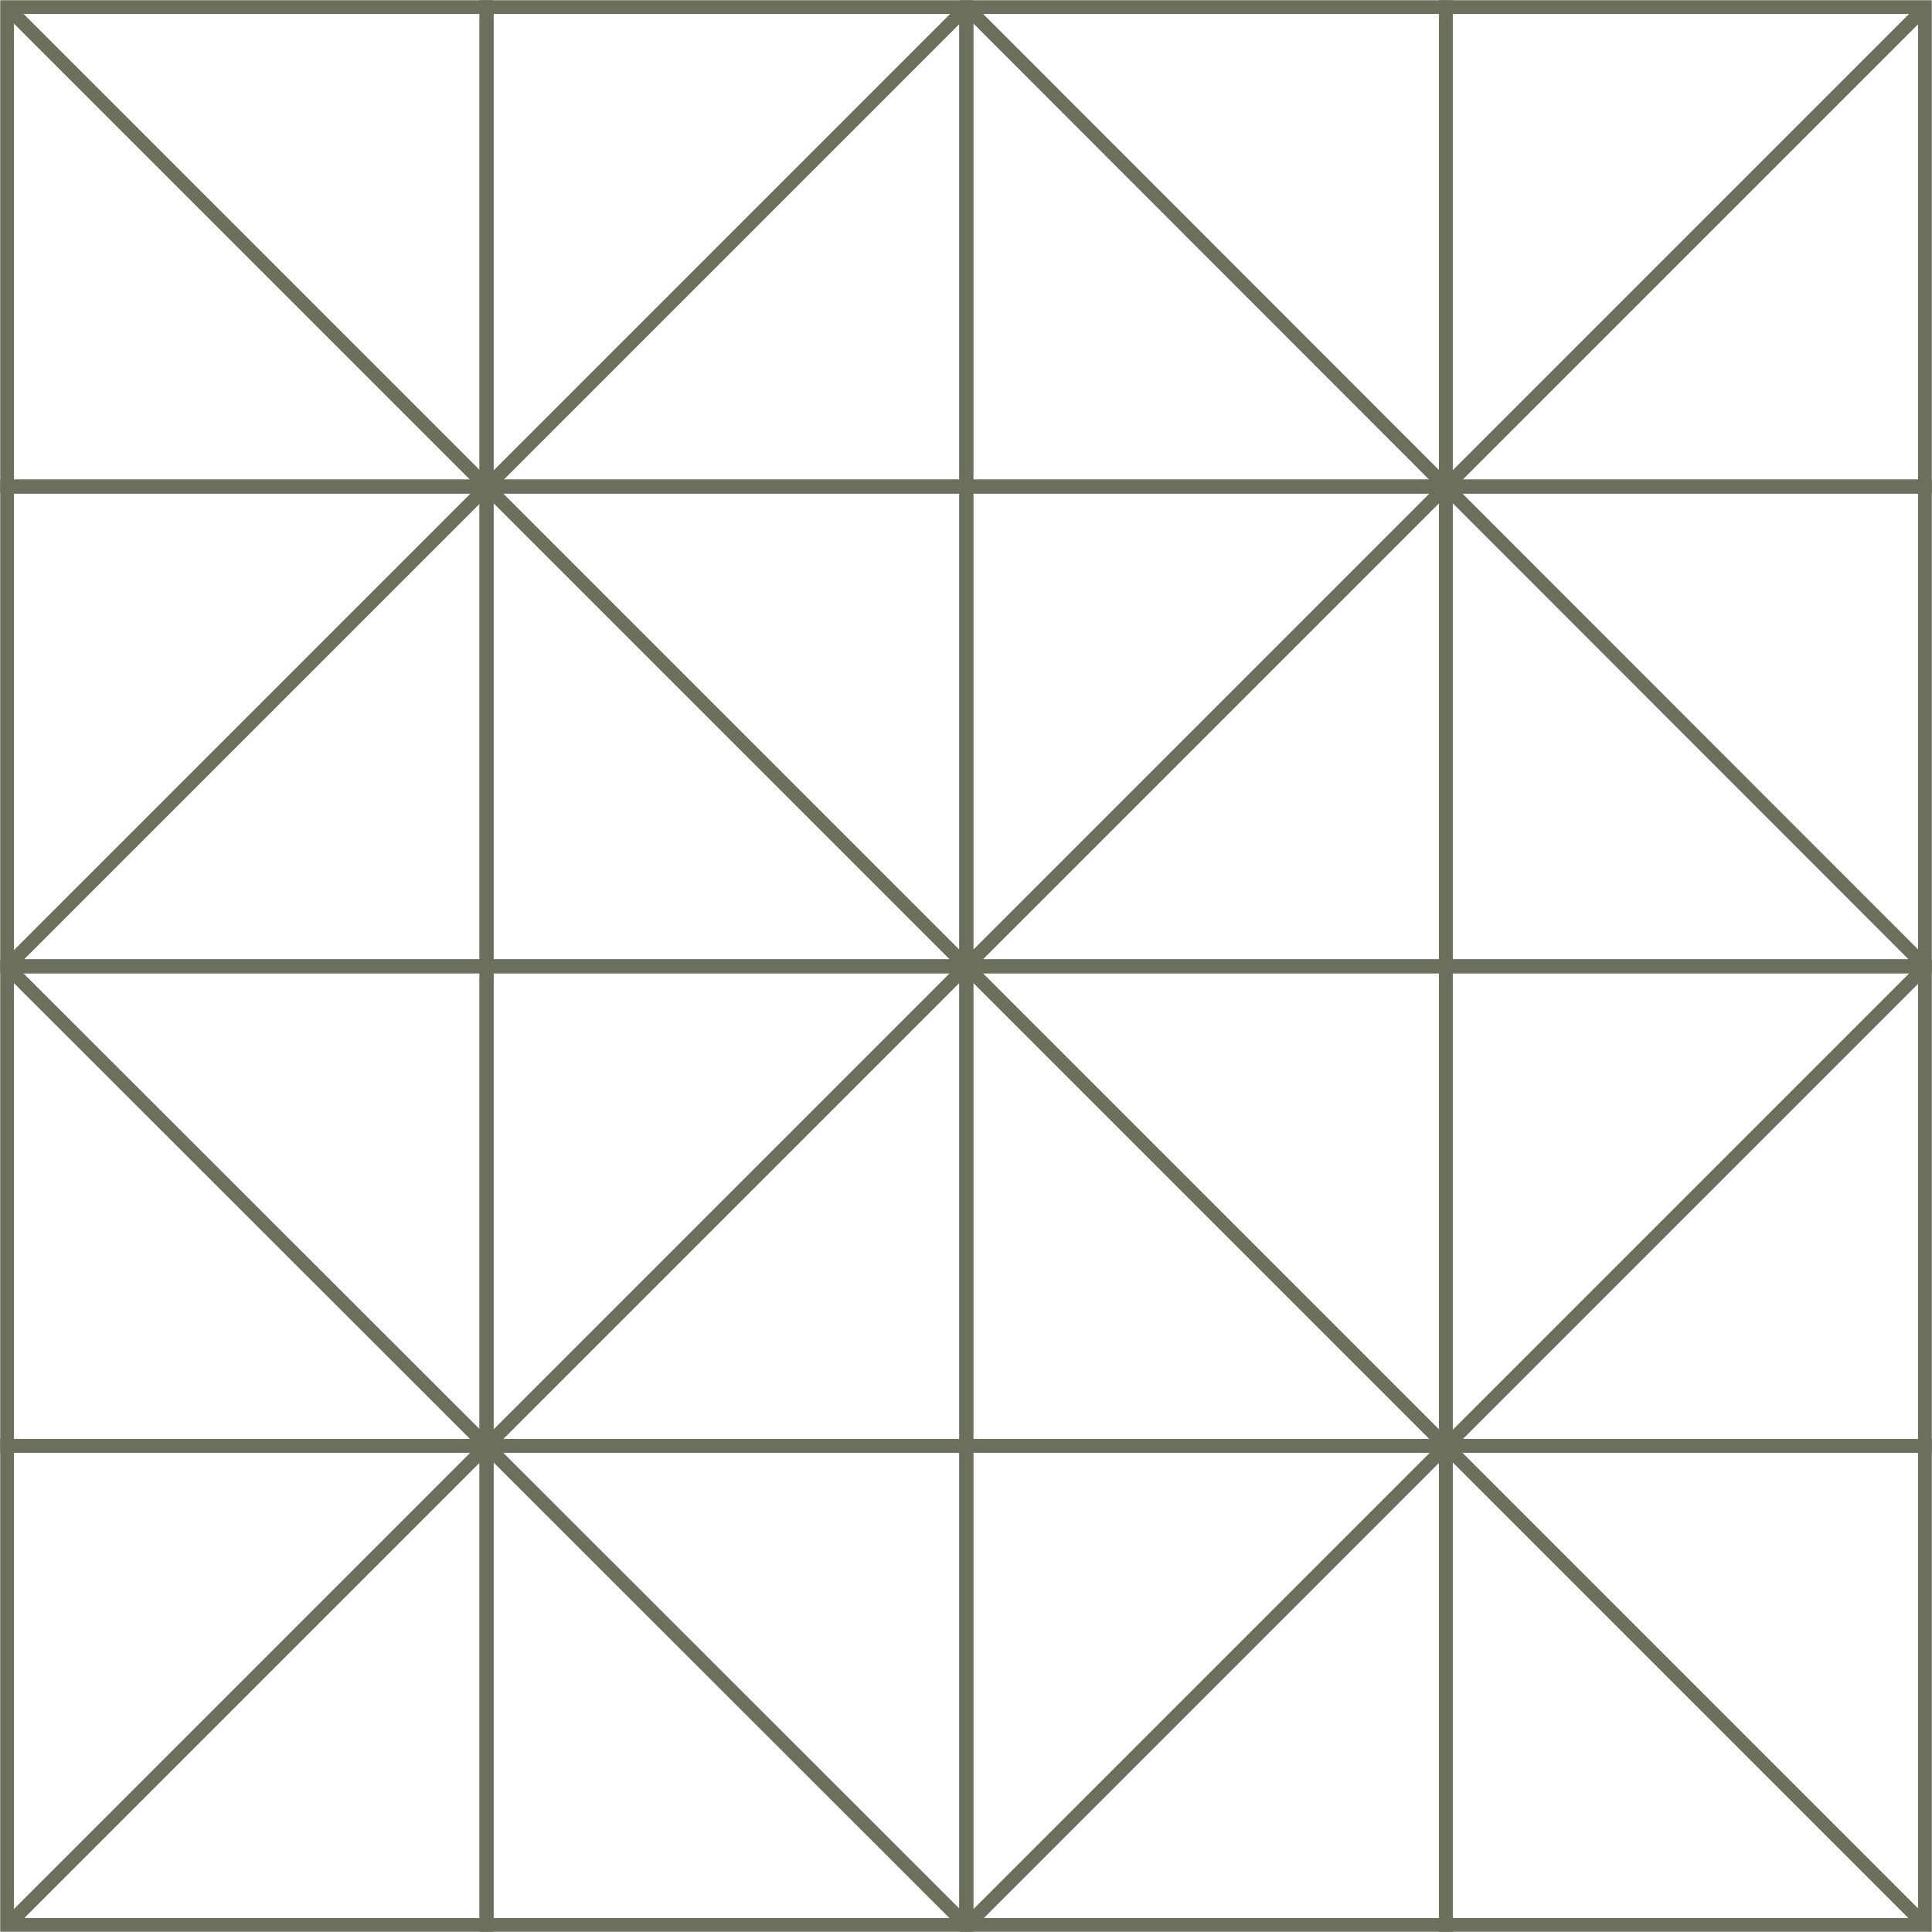
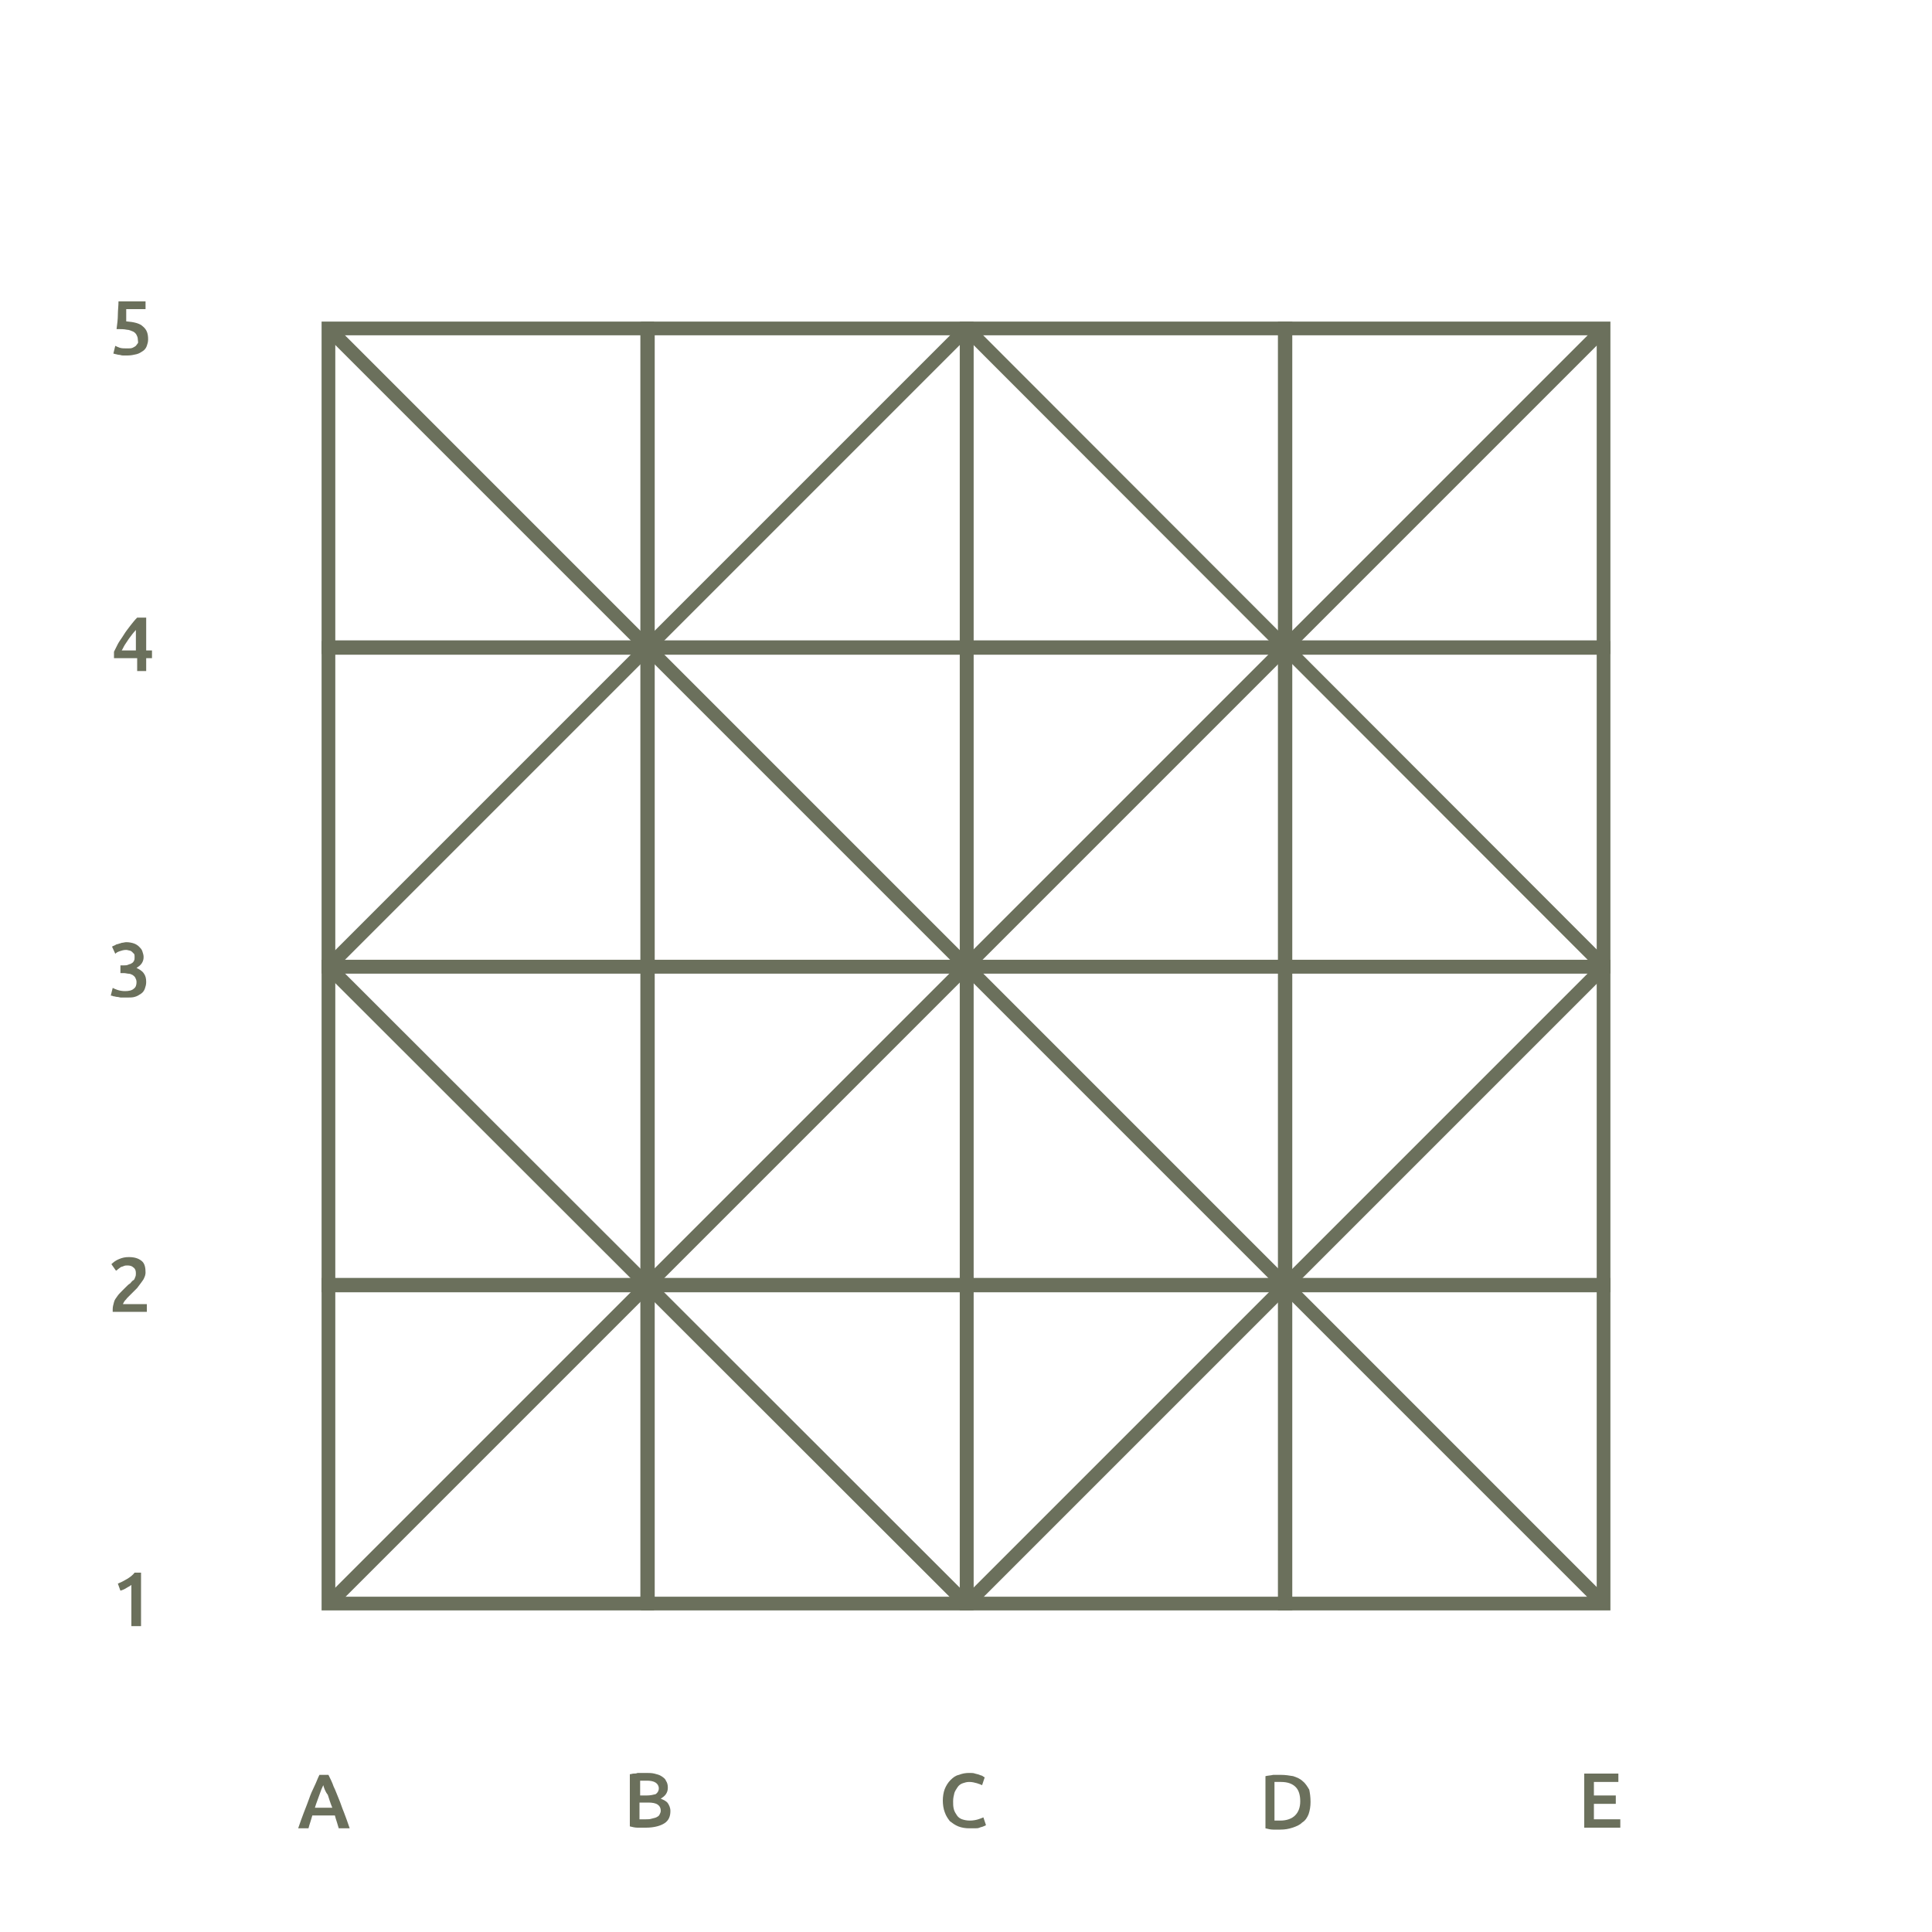
- <svg xmlns="http://www.w3.org/2000/svg" version="1.1" id="Layer_1" width="300" height="300" viewBox="0 0 300 300" style="overflow:visible;enable-background:new 0 0 300 300;" xml:space="preserve">
-   <rect x="224.5" y="1.1" style="fill:none;stroke:#6B705C;stroke-width:2.128;" width="74.4" height="74.4" />
-   <rect x="224.5" y="75.6" style="fill:none;stroke:#6B705C;stroke-width:2.128;" width="74.4" height="74.4" />
-   <rect x="224.5" y="150.1" style="fill:none;stroke:#6B705C;stroke-width:2.128;" width="74.4" height="74.4" />
-   <rect x="224.5" y="224.5" style="fill:none;stroke:#6B705C;stroke-width:2.128;" width="74.4" height="74.4" />
-   <rect x="150.1" y="1.1" style="fill:none;stroke:#6B705C;stroke-width:2.128;" width="74.4" height="74.4" />
-   <rect x="150.1" y="75.6" style="fill:none;stroke:#6B705C;stroke-width:2.128;" width="74.4" height="74.4" />
-   <rect x="150.1" y="150.1" style="fill:none;stroke:#6B705C;stroke-width:2.128;" width="74.4" height="74.4" />
-   <rect x="150.1" y="224.5" style="fill:none;stroke:#6B705C;stroke-width:2.128;" width="74.4" height="74.4" />
-   <rect x="75.6" y="1.1" style="fill:none;stroke:#6B705C;stroke-width:2.128;" width="74.4" height="74.4" />
-   <rect x="75.6" y="75.6" style="fill:none;stroke:#6B705C;stroke-width:2.128;" width="74.4" height="74.4" />
-   <rect x="75.6" y="150.1" style="fill:none;stroke:#6B705C;stroke-width:2.128;" width="74.4" height="74.4" />
-   <rect x="75.6" y="224.5" style="fill:none;stroke:#6B705C;stroke-width:2.128;" width="74.4" height="74.4" />
-   <rect x="1.1" y="1.1" style="fill:none;stroke:#6B705C;stroke-width:2.128;" width="74.4" height="74.4" />
-   <rect x="1.1" y="75.6" style="fill:none;stroke:#6B705C;stroke-width:2.128;" width="74.4" height="74.4" />
-   <rect x="1.1" y="150.1" style="fill:none;stroke:#6B705C;stroke-width:2.128;" width="74.4" height="74.4" />
-   <rect x="1.1" y="224.5" style="fill:none;stroke:#6B705C;stroke-width:2.128;" width="74.4" height="74.4" />
-   <line style="fill:none;stroke:#6B705C;stroke-width:2.128;" x1="1.1" y1="1.1" x2="299" y2="299" />
-   <line style="fill:none;stroke:#6B705C;stroke-width:2.128;" x1="1.1" y1="150.1" x2="150.1" y2="299" />
-   <line style="fill:none;stroke:#6B705C;stroke-width:2.128;" x1="150.1" y1="1.1" x2="299" y2="150.1" />
-   <line style="fill:none;stroke:#6B705C;stroke-width:2.128;" x1="1.1" y1="299" x2="299" y2="1.1" />
-   <line style="fill:none;stroke:#6B705C;stroke-width:2.128;" x1="150.1" y1="299" x2="299" y2="150.1" />
-   <line style="fill:none;stroke:#6B705C;stroke-width:2.128;" x1="1.1" y1="150.1" x2="150.1" y2="1.1" />
+ <svg xmlns="http://www.w3.org/2000/svg" version="1.1" id="Layer_1" x="0px" y="0px" viewBox="0 0 300 300" style="enable-background:new 0 0 300 300;" xml:space="preserve">
+   <style type="text/css">
+ 	.st0{fill:none;stroke:#6B705C;stroke-width:2.128;}
+ 	.st1{fill:none;stroke:#6B705C;stroke-width:2.128;}
+ 	.st2{fill:#6B705C;}
+ </style>
+   <rect x="199.5" y="51" class="st0" width="49.5" height="49.5" />
+   <rect x="199.5" y="100.6" class="st0" width="49.5" height="49.5" />
+   <rect x="199.5" y="150.1" class="st0" width="49.5" height="49.5" />
+   <rect x="199.5" y="199.5" class="st0" width="49.5" height="49.5" />
+   <rect x="150.1" y="51" class="st0" width="49.5" height="49.5" />
+   <rect x="150.1" y="100.6" class="st0" width="49.5" height="49.5" />
+   <rect x="150.1" y="150.1" class="st0" width="49.5" height="49.5" />
+   <rect x="150.1" y="199.5" class="st0" width="49.5" height="49.5" />
+   <rect x="100.6" y="51" class="st0" width="49.5" height="49.5" />
+   <rect x="100.6" y="100.6" class="st0" width="49.5" height="49.5" />
+   <rect x="100.6" y="150.1" class="st0" width="49.5" height="49.5" />
+   <rect x="100.6" y="199.5" class="st0" width="49.5" height="49.5" />
+   <rect x="51" y="51" class="st0" width="49.5" height="49.5" />
+   <rect x="51" y="100.6" class="st0" width="49.5" height="49.5" />
+   <rect x="51" y="150.1" class="st0" width="49.5" height="49.5" />
+   <rect x="51" y="199.5" class="st0" width="49.5" height="49.5" />
+   <line class="st1" x1="51" y1="51" x2="249.1" y2="249.1" />
+   <line class="st1" x1="51" y1="150.1" x2="150.1" y2="249.1" />
+   <line class="st1" x1="150.1" y1="51" x2="249.1" y2="150.1" />
+   <line class="st1" x1="51" y1="249.1" x2="249.1" y2="51" />
+   <line class="st1" x1="150.1" y1="249.1" x2="249.1" y2="150.1" />
+   <line class="st1" x1="51" y1="150.1" x2="150.1" y2="51" />
+   <path class="st2" d="M18.3,245.9c0.5-0.2,0.9-0.4,1.4-0.7c0.5-0.3,0.9-0.6,1.2-1h1v8.3h-1.5v-6.4c-0.2,0.2-0.5,0.3-0.8,0.5  c-0.3,0.2-0.6,0.3-0.9,0.4L18.3,245.9z" />
+   <path class="st2" d="M22.6,197.6c0,0.3-0.1,0.6-0.2,0.8c-0.1,0.3-0.3,0.5-0.5,0.8c-0.2,0.3-0.4,0.5-0.6,0.8  c-0.2,0.2-0.5,0.5-0.7,0.7c-0.1,0.1-0.3,0.3-0.4,0.4c-0.2,0.2-0.3,0.3-0.5,0.5c-0.1,0.2-0.3,0.3-0.4,0.5c-0.1,0.2-0.2,0.3-0.2,0.4  h3.7v1.2h-5.3c0-0.1,0-0.1,0-0.2c0-0.1,0-0.2,0-0.2c0-0.4,0.1-0.7,0.2-1.1s0.3-0.6,0.5-0.9c0.2-0.3,0.4-0.5,0.7-0.8  c0.2-0.2,0.5-0.5,0.7-0.7c0.2-0.2,0.4-0.4,0.6-0.5c0.2-0.2,0.3-0.4,0.5-0.5s0.2-0.3,0.3-0.5c0.1-0.2,0.1-0.4,0.1-0.6  c0-0.4-0.1-0.7-0.4-0.9c-0.2-0.2-0.5-0.3-0.9-0.3c-0.2,0-0.4,0-0.6,0.1c-0.2,0.1-0.4,0.1-0.5,0.2c-0.1,0.1-0.3,0.2-0.4,0.3  s-0.2,0.2-0.3,0.2l-0.7-1c0.3-0.3,0.7-0.6,1.2-0.8s0.9-0.3,1.5-0.3c0.9,0,1.5,0.2,2,0.6S22.6,196.9,22.6,197.6z" />
+   <path class="st2" d="M19.5,154.9c-0.2,0-0.4,0-0.7,0c-0.2,0-0.4-0.1-0.6-0.1s-0.4-0.1-0.6-0.1c-0.2-0.1-0.3-0.1-0.4-0.1l0.3-1.2  c0.2,0.1,0.4,0.2,0.7,0.3c0.3,0.1,0.7,0.2,1.2,0.2c0.6,0,1.1-0.1,1.4-0.4c0.3-0.2,0.4-0.6,0.4-1c0-0.3-0.1-0.5-0.2-0.7  c-0.1-0.2-0.3-0.3-0.4-0.4c-0.2-0.1-0.4-0.2-0.6-0.2s-0.5-0.1-0.8-0.1h-0.5v-1.2h0.6c0.2,0,0.4,0,0.6-0.1s0.4-0.1,0.5-0.2  c0.2-0.1,0.3-0.2,0.4-0.4c0.1-0.2,0.1-0.3,0.1-0.6c0-0.2,0-0.4-0.1-0.5c-0.1-0.1-0.2-0.2-0.3-0.3c-0.1-0.1-0.3-0.2-0.4-0.2  s-0.3-0.1-0.5-0.1c-0.4,0-0.7,0.1-1,0.2c-0.3,0.1-0.5,0.2-0.7,0.4l-0.5-1.1c0.1-0.1,0.2-0.1,0.4-0.2c0.2-0.1,0.3-0.2,0.5-0.2  c0.2-0.1,0.4-0.1,0.6-0.2c0.2,0,0.5-0.1,0.7-0.1c0.5,0,0.9,0.1,1.2,0.2s0.6,0.3,0.8,0.5s0.4,0.4,0.5,0.7c0.1,0.3,0.2,0.6,0.2,0.9  c0,0.4-0.1,0.7-0.3,1s-0.5,0.5-0.8,0.7c0.4,0.2,0.8,0.4,1.1,0.8c0.3,0.4,0.4,0.8,0.4,1.4c0,0.4-0.1,0.7-0.2,1  c-0.1,0.3-0.3,0.6-0.6,0.8c-0.3,0.2-0.6,0.4-1,0.5C20.6,154.9,20.1,154.9,19.5,154.9z" />
+   <path class="st2" d="M22.7,95.9v5.1h0.9v1.2h-0.9v2h-1.4v-2h-3.6v-1c0.2-0.4,0.4-0.8,0.6-1.2s0.6-0.9,0.9-1.4c0.3-0.5,0.7-1,1-1.4  c0.4-0.5,0.7-0.9,1.1-1.3H22.7z M21.2,97.7c-0.2,0.2-0.4,0.5-0.6,0.7c-0.2,0.3-0.4,0.5-0.6,0.8s-0.4,0.6-0.6,0.9  c-0.2,0.3-0.3,0.6-0.5,0.9h2.2V97.7z" />
+   <path class="st2" d="M21.4,52.7c0-0.3-0.1-0.5-0.2-0.7s-0.3-0.4-0.5-0.5c-0.3-0.1-0.6-0.3-1-0.3c-0.4-0.1-1-0.1-1.6-0.1  c0.1-0.8,0.2-1.5,0.2-2.2c0-0.7,0.1-1.4,0.1-2.1h4.2V48h-3c0,0.1,0,0.3,0,0.5s0,0.3,0,0.5c0,0.2,0,0.3,0,0.5c0,0.2,0,0.3,0,0.4  c1.2,0.1,2.1,0.3,2.6,0.8c0.6,0.5,0.8,1.1,0.8,2c0,0.4-0.1,0.7-0.2,1c-0.1,0.3-0.3,0.6-0.6,0.8c-0.3,0.2-0.6,0.4-1,0.5  c-0.4,0.1-0.9,0.2-1.4,0.2c-0.2,0-0.4,0-0.7,0s-0.4-0.1-0.6-0.1c-0.2,0-0.4-0.1-0.5-0.1s-0.3-0.1-0.4-0.1l0.3-1.2  c0.2,0.1,0.4,0.2,0.7,0.3s0.7,0.1,1.2,0.1c0.3,0,0.6,0,0.8-0.1c0.2-0.1,0.4-0.2,0.5-0.3s0.2-0.3,0.3-0.4S21.4,52.9,21.4,52.7z" />
+   <path class="st2" d="M52.6,283.9c-0.1-0.3-0.2-0.7-0.3-1c-0.1-0.3-0.2-0.6-0.3-1h-3.5c-0.1,0.3-0.2,0.7-0.3,1s-0.2,0.6-0.3,1h-1.6  c0.3-0.9,0.6-1.7,0.9-2.5s0.6-1.5,0.8-2.1s0.5-1.3,0.8-1.9c0.3-0.6,0.5-1.2,0.8-1.8h1.4c0.3,0.6,0.6,1.2,0.8,1.8  c0.3,0.6,0.5,1.2,0.8,1.9c0.3,0.7,0.5,1.4,0.8,2.1c0.3,0.8,0.6,1.6,0.9,2.5H52.6z M50.2,277.2c-0.2,0.4-0.4,0.9-0.6,1.5  c-0.2,0.6-0.5,1.3-0.7,2h2.7c-0.3-0.7-0.5-1.4-0.7-2C50.5,278.2,50.3,277.6,50.2,277.2z" />
+   <path class="st2" d="M100.3,283.8c-0.4,0-0.9,0-1.3,0s-0.8-0.1-1.2-0.2v-8.1c0.2,0,0.4-0.1,0.6-0.1c0.2,0,0.4,0,0.6-0.1  c0.2,0,0.4,0,0.6,0s0.4,0,0.6,0c0.5,0,1,0,1.4,0.1c0.4,0.1,0.8,0.2,1.1,0.4s0.6,0.4,0.7,0.7c0.2,0.3,0.3,0.6,0.3,1.1  c0,0.4-0.1,0.7-0.3,1c-0.2,0.3-0.5,0.5-0.8,0.7c0.5,0.2,0.9,0.4,1.1,0.7c0.2,0.3,0.4,0.7,0.4,1.2c0,0.9-0.3,1.5-0.9,1.9  S101.6,283.8,100.3,283.8z M99.3,278.8h1.1c0.6,0,1-0.1,1.4-0.2c0.3-0.2,0.5-0.5,0.5-0.9c0-0.4-0.2-0.7-0.5-0.9  c-0.3-0.2-0.8-0.3-1.3-0.3c-0.2,0-0.4,0-0.6,0c-0.2,0-0.3,0-0.5,0V278.8z M99.3,280v2.5c0.2,0,0.3,0,0.5,0s0.4,0,0.5,0  c0.3,0,0.6,0,0.9-0.1s0.5-0.1,0.7-0.2c0.2-0.1,0.4-0.2,0.5-0.4c0.1-0.2,0.2-0.4,0.2-0.6c0-0.5-0.2-0.8-0.5-1  c-0.3-0.2-0.8-0.3-1.4-0.3H99.3z" />
+   <path class="st2" d="M150.5,283.9c-0.6,0-1.2-0.1-1.7-0.3c-0.5-0.2-0.9-0.5-1.3-0.8c-0.3-0.4-0.6-0.8-0.8-1.4  c-0.2-0.5-0.3-1.2-0.3-1.8s0.1-1.3,0.3-1.8s0.5-1,0.9-1.4c0.4-0.4,0.8-0.7,1.3-0.8c0.5-0.2,1-0.3,1.6-0.3c0.3,0,0.7,0,0.9,0.1  c0.3,0.1,0.5,0.1,0.7,0.2s0.4,0.1,0.5,0.2c0.1,0.1,0.2,0.1,0.3,0.2l-0.4,1.2c-0.2-0.1-0.5-0.2-0.8-0.3c-0.4-0.1-0.7-0.2-1.2-0.2  c-0.4,0-0.7,0.1-1,0.2s-0.6,0.3-0.8,0.6s-0.4,0.6-0.5,0.9c-0.1,0.4-0.2,0.8-0.2,1.3c0,0.4,0,0.8,0.1,1.2s0.3,0.7,0.5,1  c0.2,0.3,0.5,0.5,0.8,0.6c0.3,0.1,0.7,0.2,1.2,0.2c0.5,0,1-0.1,1.3-0.2c0.3-0.1,0.6-0.2,0.8-0.3l0.4,1.2c-0.1,0.1-0.2,0.1-0.4,0.2  c-0.2,0.1-0.4,0.1-0.6,0.2c-0.2,0.1-0.5,0.1-0.8,0.1S150.8,283.9,150.5,283.9z" />
+   <path class="st2" d="M203.5,279.8c0,0.7-0.1,1.3-0.3,1.9c-0.2,0.5-0.5,1-1,1.3c-0.4,0.4-0.9,0.6-1.5,0.8s-1.2,0.3-1.9,0.3  c-0.3,0-0.7,0-1.1,0c-0.4,0-0.8-0.1-1.2-0.2v-8.1c0.4-0.1,0.8-0.1,1.2-0.2c0.4,0,0.8,0,1.2,0c0.7,0,1.3,0.1,1.9,0.2  c0.6,0.2,1.1,0.4,1.5,0.8c0.4,0.3,0.7,0.8,1,1.3C203.4,278.4,203.5,279,203.5,279.8z M197.9,282.7c0.1,0,0.2,0,0.3,0  c0.1,0,0.3,0,0.6,0c1,0,1.8-0.3,2.3-0.8s0.8-1.2,0.8-2.2c0-0.9-0.2-1.7-0.7-2.2c-0.5-0.5-1.2-0.8-2.3-0.8c-0.4,0-0.8,0-1,0V282.7z" />
+   <path class="st2" d="M246,283.7v-8.3h5.3v1.3h-3.8v2.1h3.4v1.3h-3.4v2.4h4.1v1.3H246z" />
</svg>
